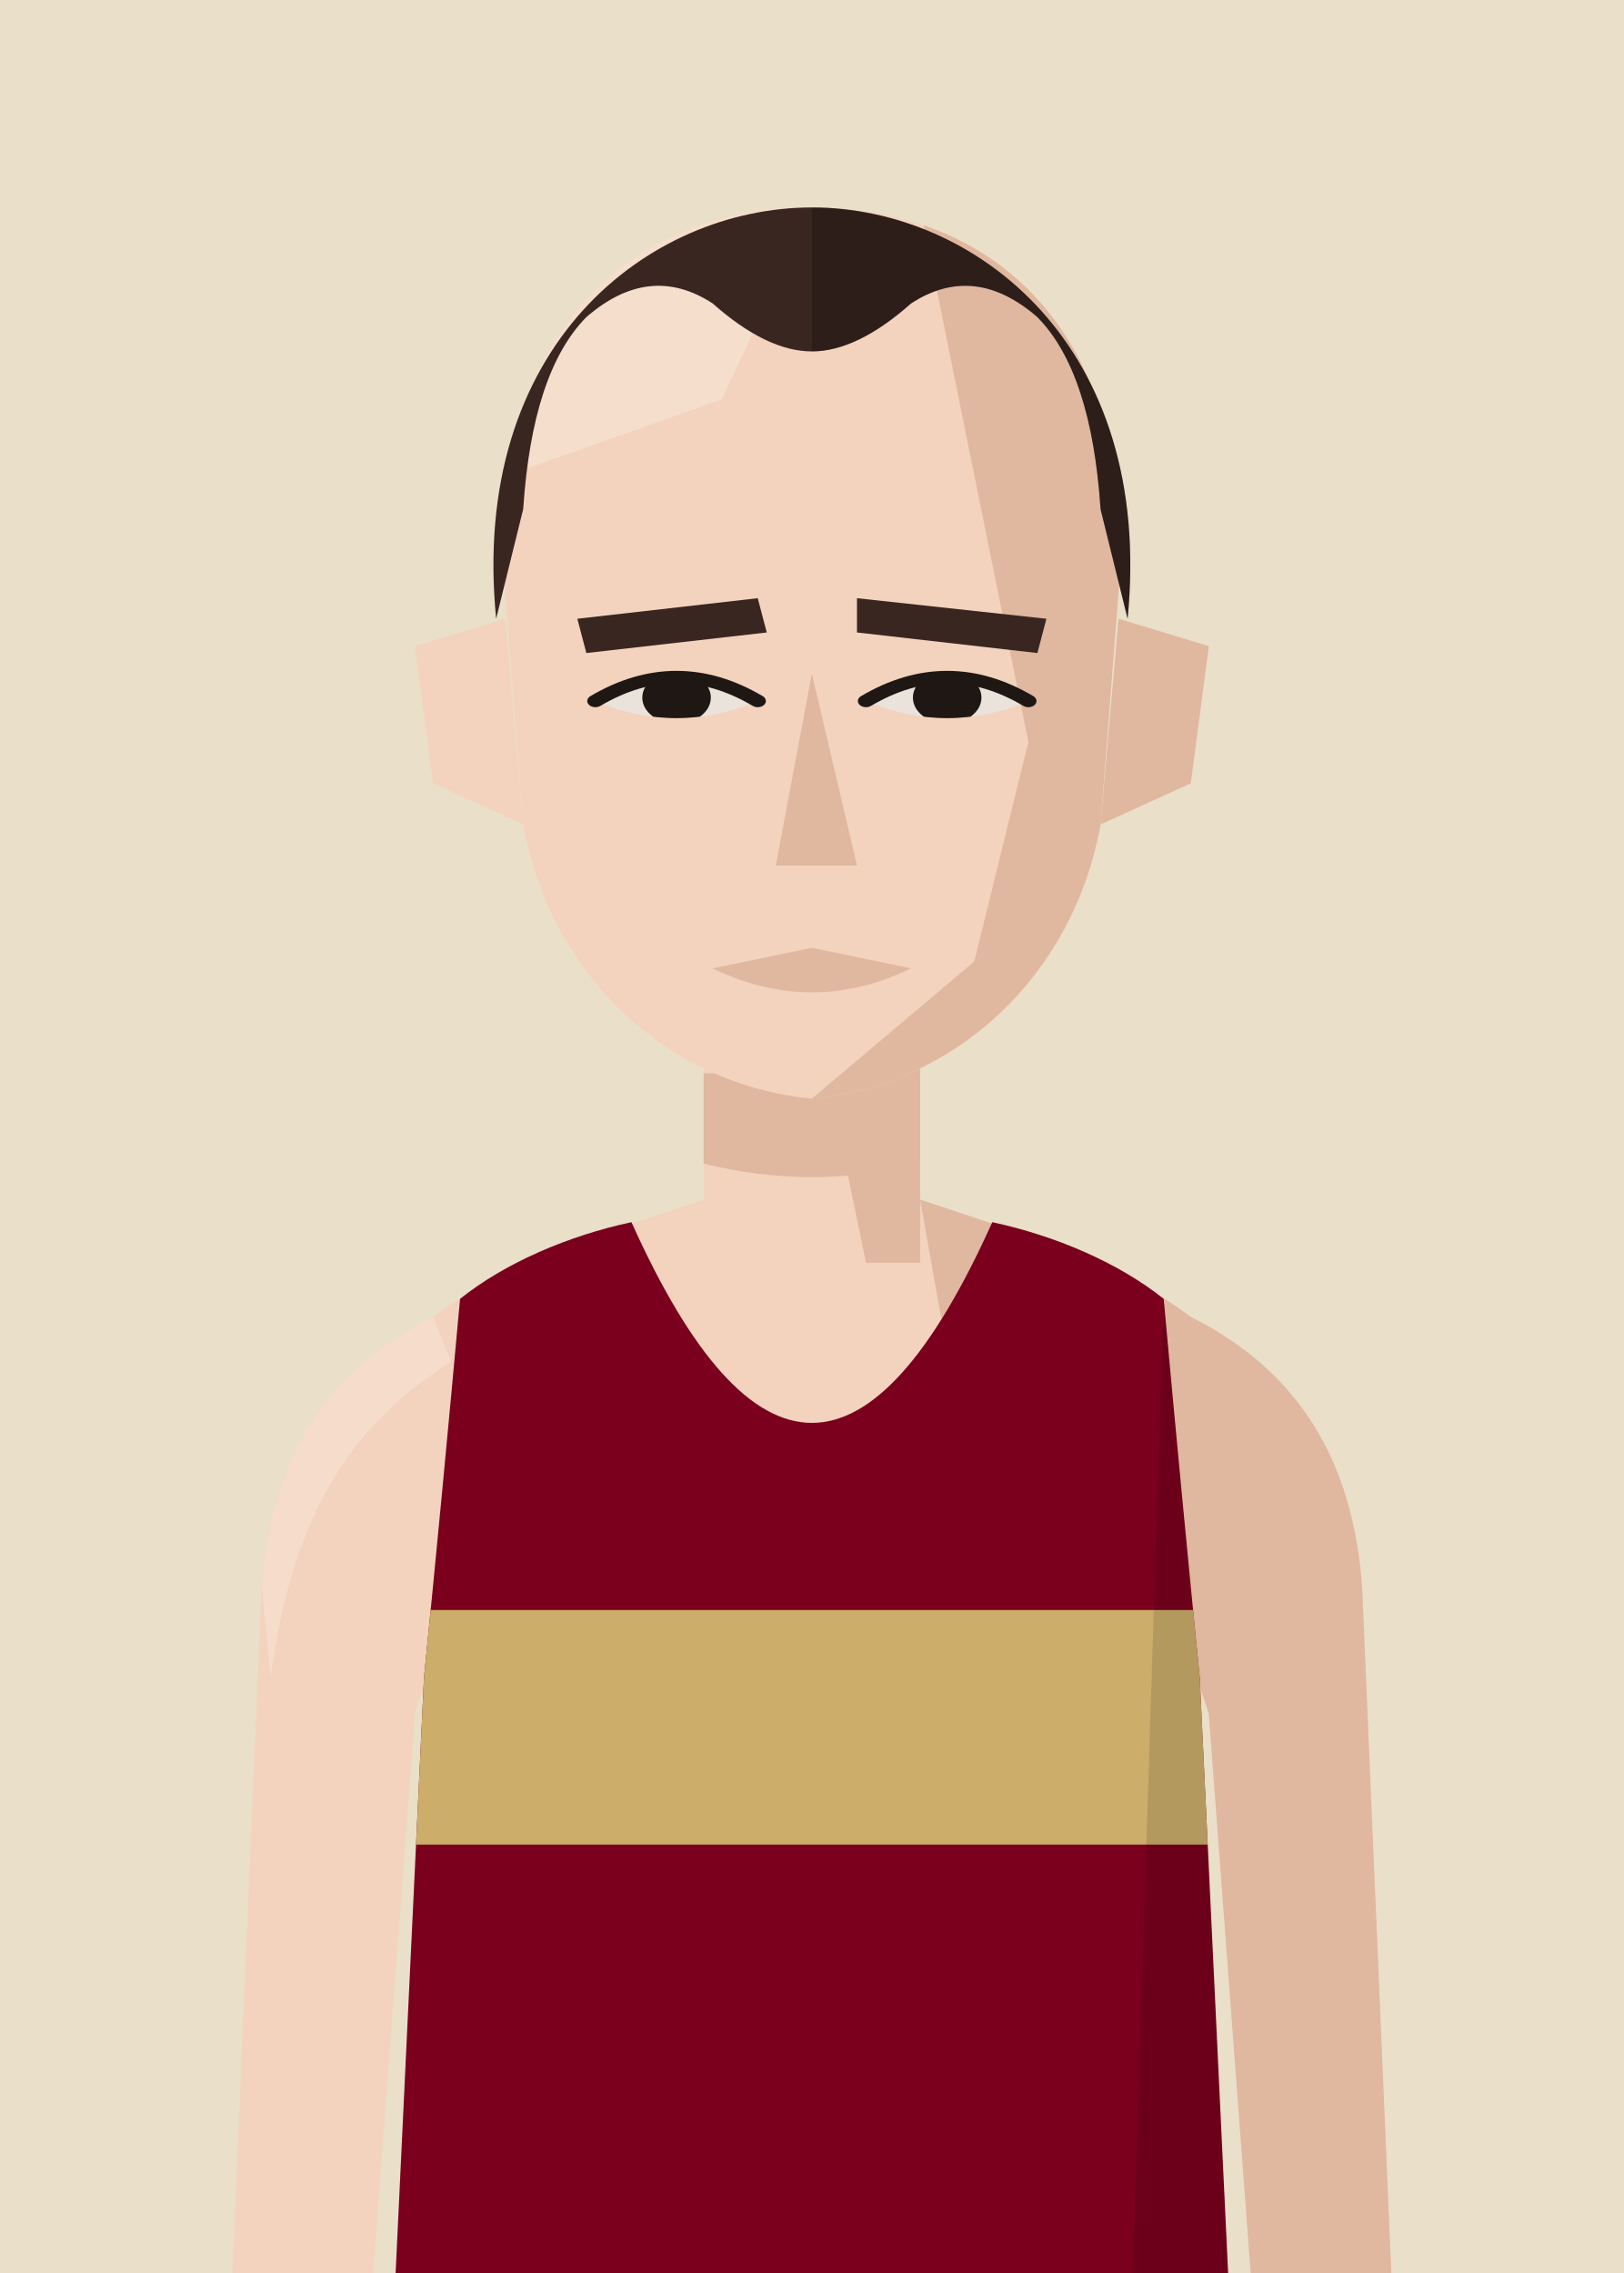
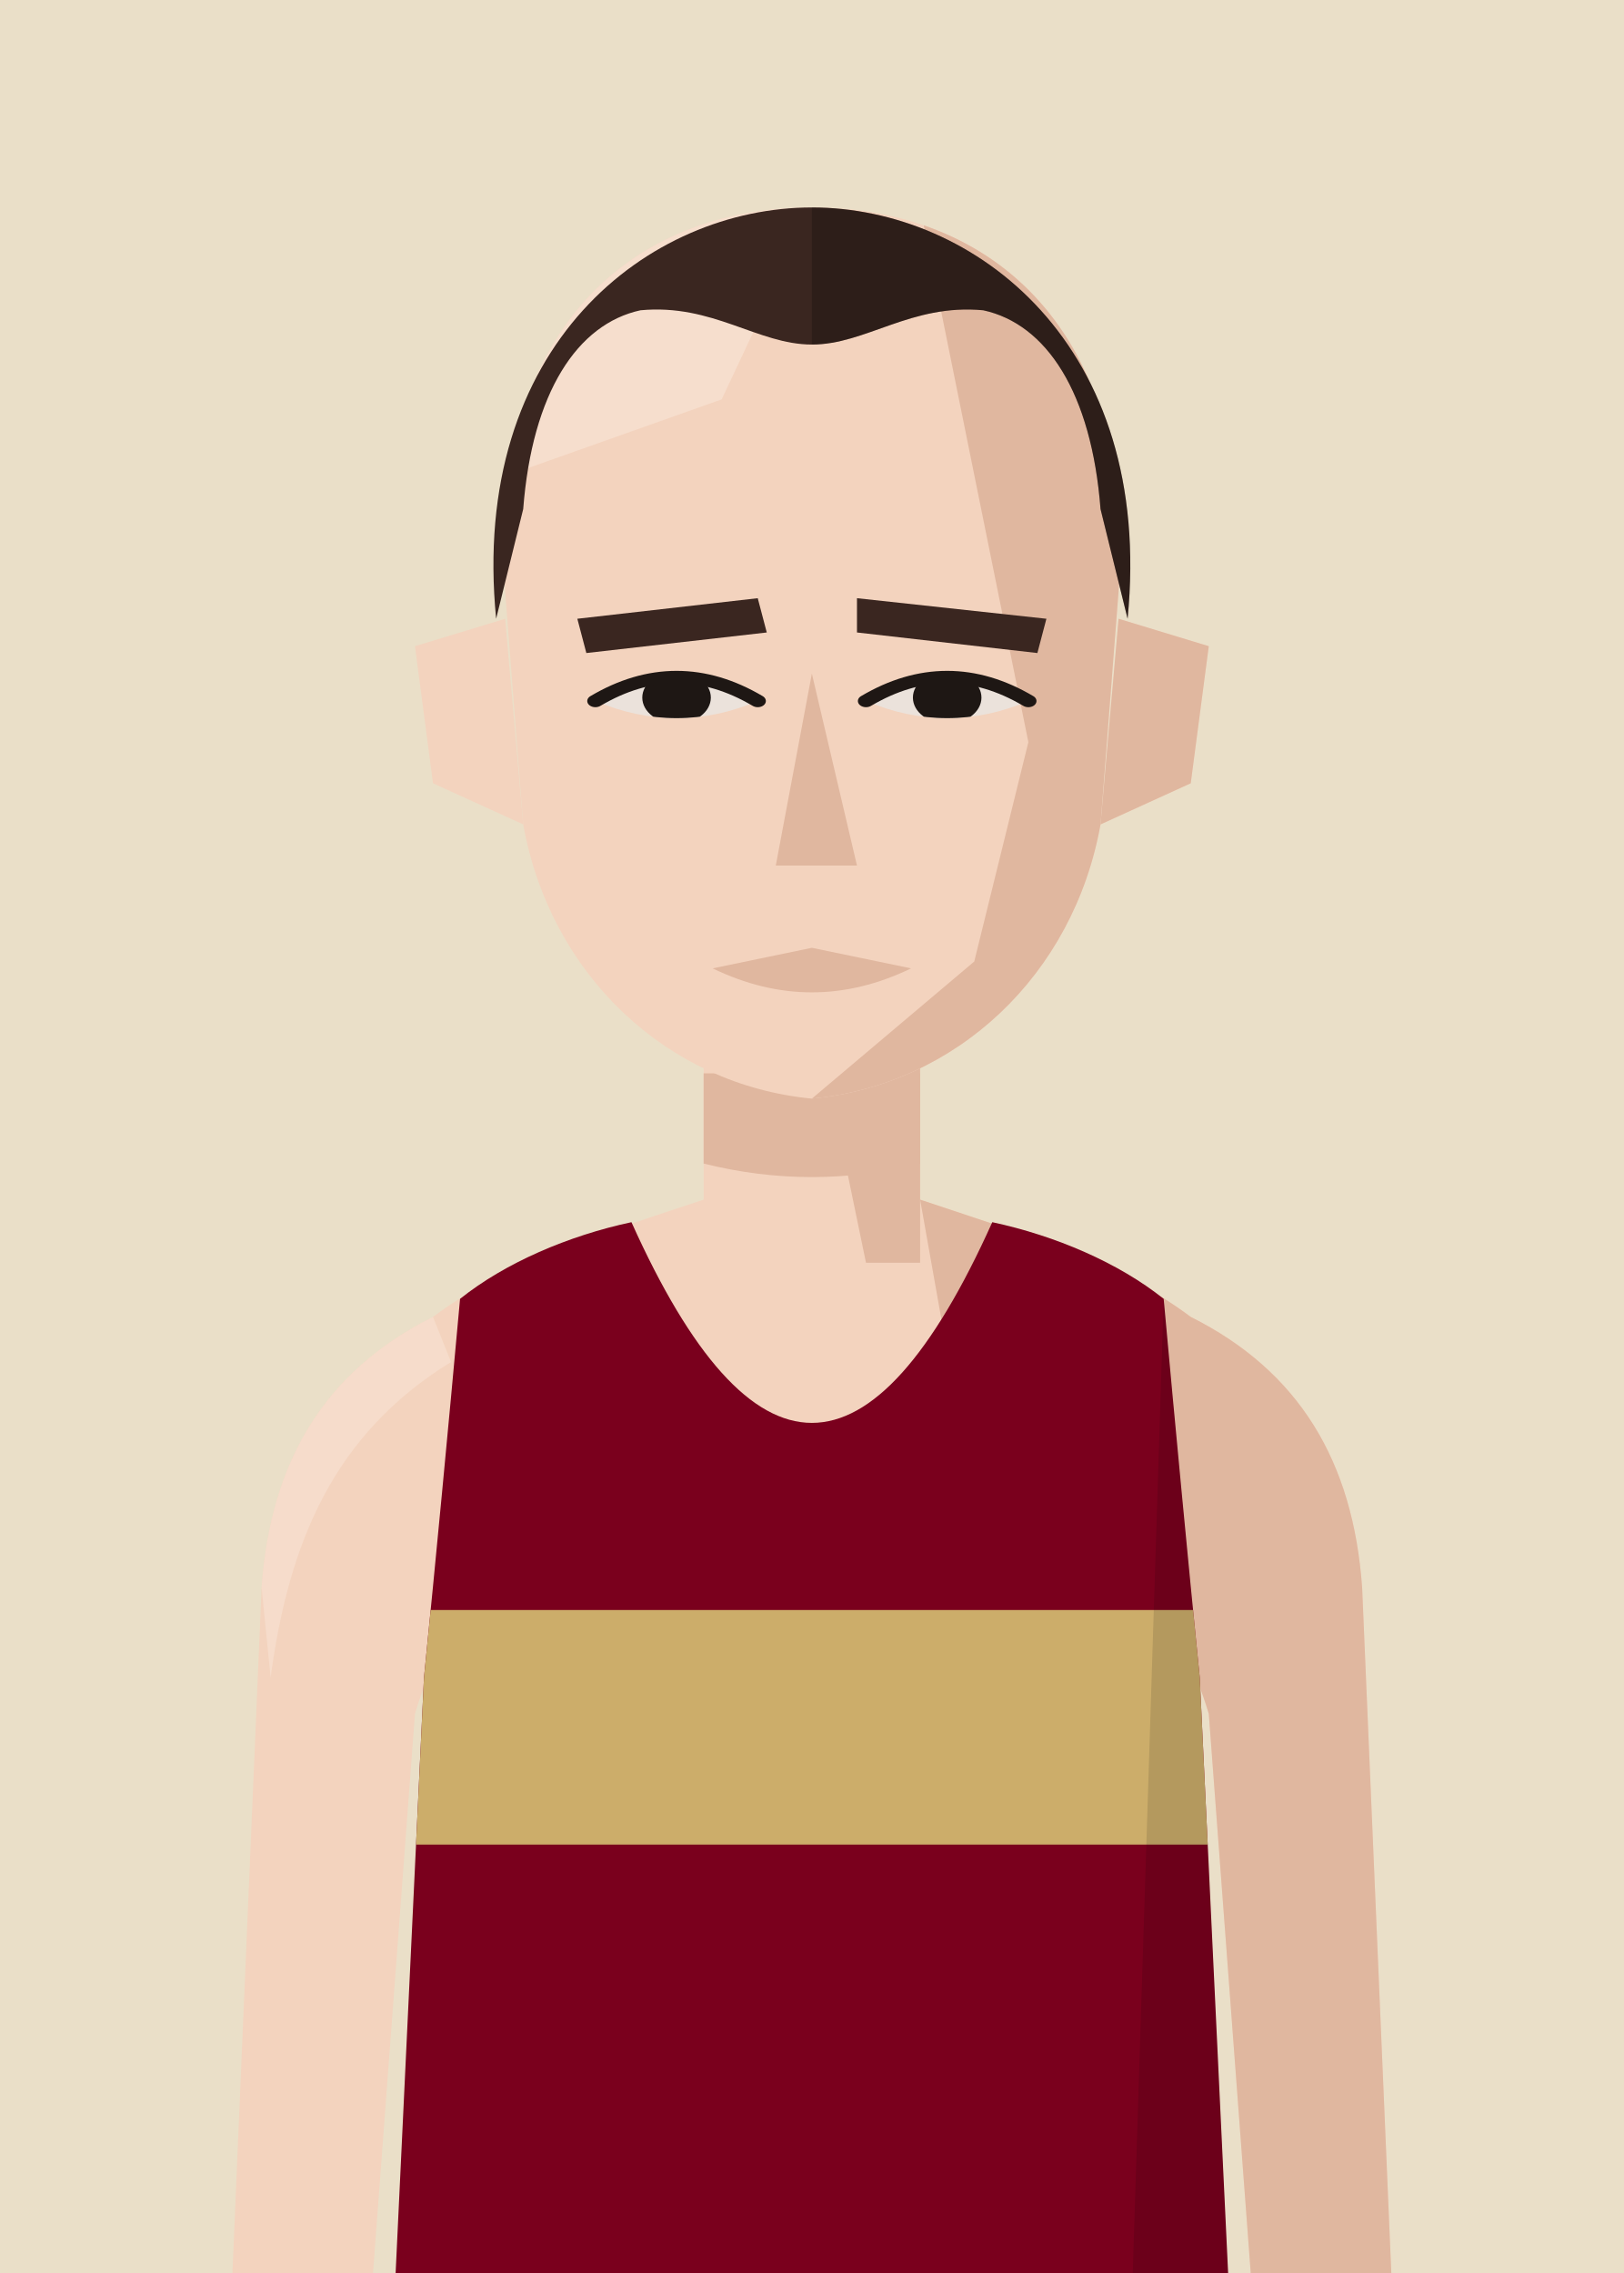
<svg xmlns="http://www.w3.org/2000/svg" viewBox="10 20 180 252">
  <defs>
    <clipPath id="vf">
      <path d="M53,330 L57,246 Q59,226 61,204 C66,200 73,197 80,195.5 Q100,240 120,195.5 C127,197 134,200 139,204 Q141,226 143,246 L147,330 Z" />
    </clipPath>
    <clipPath id="hf">
      <path d="M66,96 C64,58 80,40 100,40 C120,40 136,58 134,96 L132,130 C129,152 116,168 100,170 C84,168 71,152 68,130 Z" />
    </clipPath>
    <clipPath id="rf">
      <rect x="100" y="0" width="100" height="300" />
    </clipPath>
    <clipPath id="ef">
      <path d="M76,112 Q85,105 94,112 Q85,117 76,112 Z" />
      <path d="M106,112 Q115,105 124,112 Q115,117 106,112 Z" />
    </clipPath>
    <clipPath id="cf">
      <rect x="0" y="92" width="200" height="300" />
    </clipPath>
  </defs>
  <rect width="200" height="280" fill="#EADFC8" />
  <g transform="translate(0,-40)">
    <rect x="88" y="171" width="24" height="37" fill="#F3D3BE" />
    <path d="M88,193 C76,197 66,200 58,206 C46,212 40,222 39,236 L35,330 L50,330 L56,250 Q59,240 64,238 L136,238 Q141,240 144,250 L150,330 L165,330 L161,236 C160,222 154,212 142,206 C134,200 124,197 112,193" fill="#F3D3BE" />
    <g fill="#E0B79F">
      <path d="M112,193 C124,197 134,200 142,206 C154,212 160,222 161,236 L165,330 L150,330 L144,250 Q141,240 136,238 L120,238 Z" />
      <path d="M58,206 C46,212 40,222 39,236 L40,246 C42,231 47,219 60,211 Z" fill="#F8E2D3" opacity=".6" />
      <polygon points="100,171 112,171 112,200 106,200" />
      <path d="M88,179 L112,179 L112,189 Q100,192 88,189 Z" />
    </g>
    <g transform="translate(0,83) scale(1,0.76) translate(0,-40)">
      <g fill="#F3D3BE">
        <path d="M66,100 L56,104 L58,124 L68,130 Z" />
        <path d="M134,100 L144,104 L142,124 L132,130 Z" />
        <path d="M66,96 C64,58 80,40 100,40 C120,40 136,58 134,96 L132,130 C129,152 116,168 100,170 C84,168 71,152 68,130 Z" />
      </g>
      <path d="M134,100 L144,104 L142,124 L132,130 Z" fill="#E0B79F" />
      <g clip-path="url(#hf)">
        <polygon points="112,40 140,40 140,180 100,180 100,170 118,150 124,118 120,92" fill="#E0B79F" />
        <polygon points="60,40 100,40 90,68 60,82" fill="#F8E2D3" opacity=".7" />
      </g>
      <g fill="#3A2620">
        <polygon points="74,100 94,97 95,102 75,105" />
        <polygon points="105,97 126,100 125,105 105,102" />
      </g>
      <g fill="#EBE2DB">
        <path d="M76,112 Q85,105 94,112 Q85,117 76,112 Z" />
        <path d="M106,112 Q115,105 124,112 Q115,117 106,112 Z" />
      </g>
      <g clip-path="url(#ef)" fill="#1E1714">
        <circle cx="85" cy="111.5" r="3.8" />
        <circle cx="115" cy="111.5" r="3.8" />
      </g>
      <g fill="none" stroke="#1E1714" stroke-width="1.8" stroke-linecap="round">
        <path d="M76,112 Q85,105 94,112" />
        <path d="M106,112 Q115,105 124,112" />
      </g>
      <polygon points="100,108 105,136 96,136" fill="#E0B79F" />
      <path d="M89,151 L100,148 L111,151 Q100,158 89,151 Z" fill="#E0B79F" />
      <g fill="#3A2620">
-         <path d="M65,100 C62,60 82,40 100,40 C118,40 138,60 135,100 L132,84 Q131,64 125,56 Q118,48 111,54 Q105,61 100,61 Q95,61 89,54 Q82,48 75,56 Q69,64 68,84 Z" />
+         <path d="M65,100 C62,60 82,40 100,40 C118,40 138,60 135,100 L132,84 C131,67 126,57 119,55 C111,54 106,60 100,60 C94,60 89,54 81,55 C74,57 69,67 68,84 Z" />
        <g clip-path="url(#rf)" fill="#000" opacity=".22">
-           <path d="M65,100 C62,60 82,40 100,40 C118,40 138,60 135,100 L132,84 Q131,64 125,56 Q118,48 111,54 Q105,61 100,61 Q95,61 89,54 Q82,48 75,56 Q69,64 68,84 Z" />
+           <path d="M65,100 C62,60 82,40 100,40 C118,40 138,60 135,100 L132,84 C131,67 126,57 119,55 C111,54 106,60 100,60 C94,60 89,54 81,55 C74,57 69,67 68,84 Z" />
        </g>
      </g>
    </g>
    <g clip-path="url(#vf)">
      <path d="M53,330 L57,246 Q59,226 61,204 C66,200 73,197 80,195.5 Q100,240 120,195.5 C127,197 134,200 139,204 Q141,226 143,246 L147,330 Z" fill="#7A001D" />
      <g transform="matrix(6.2857 0 0 6.5 37.14 193)">
        <rect x="0" y="7" width="20" height="4" fill="#CCAD6A" />
      </g>
      <path d="M139,204 Q141,226 143,246 L147,330 L135,330 Z" fill="#000" opacity="0.12" />
    </g>
  </g>
</svg>
